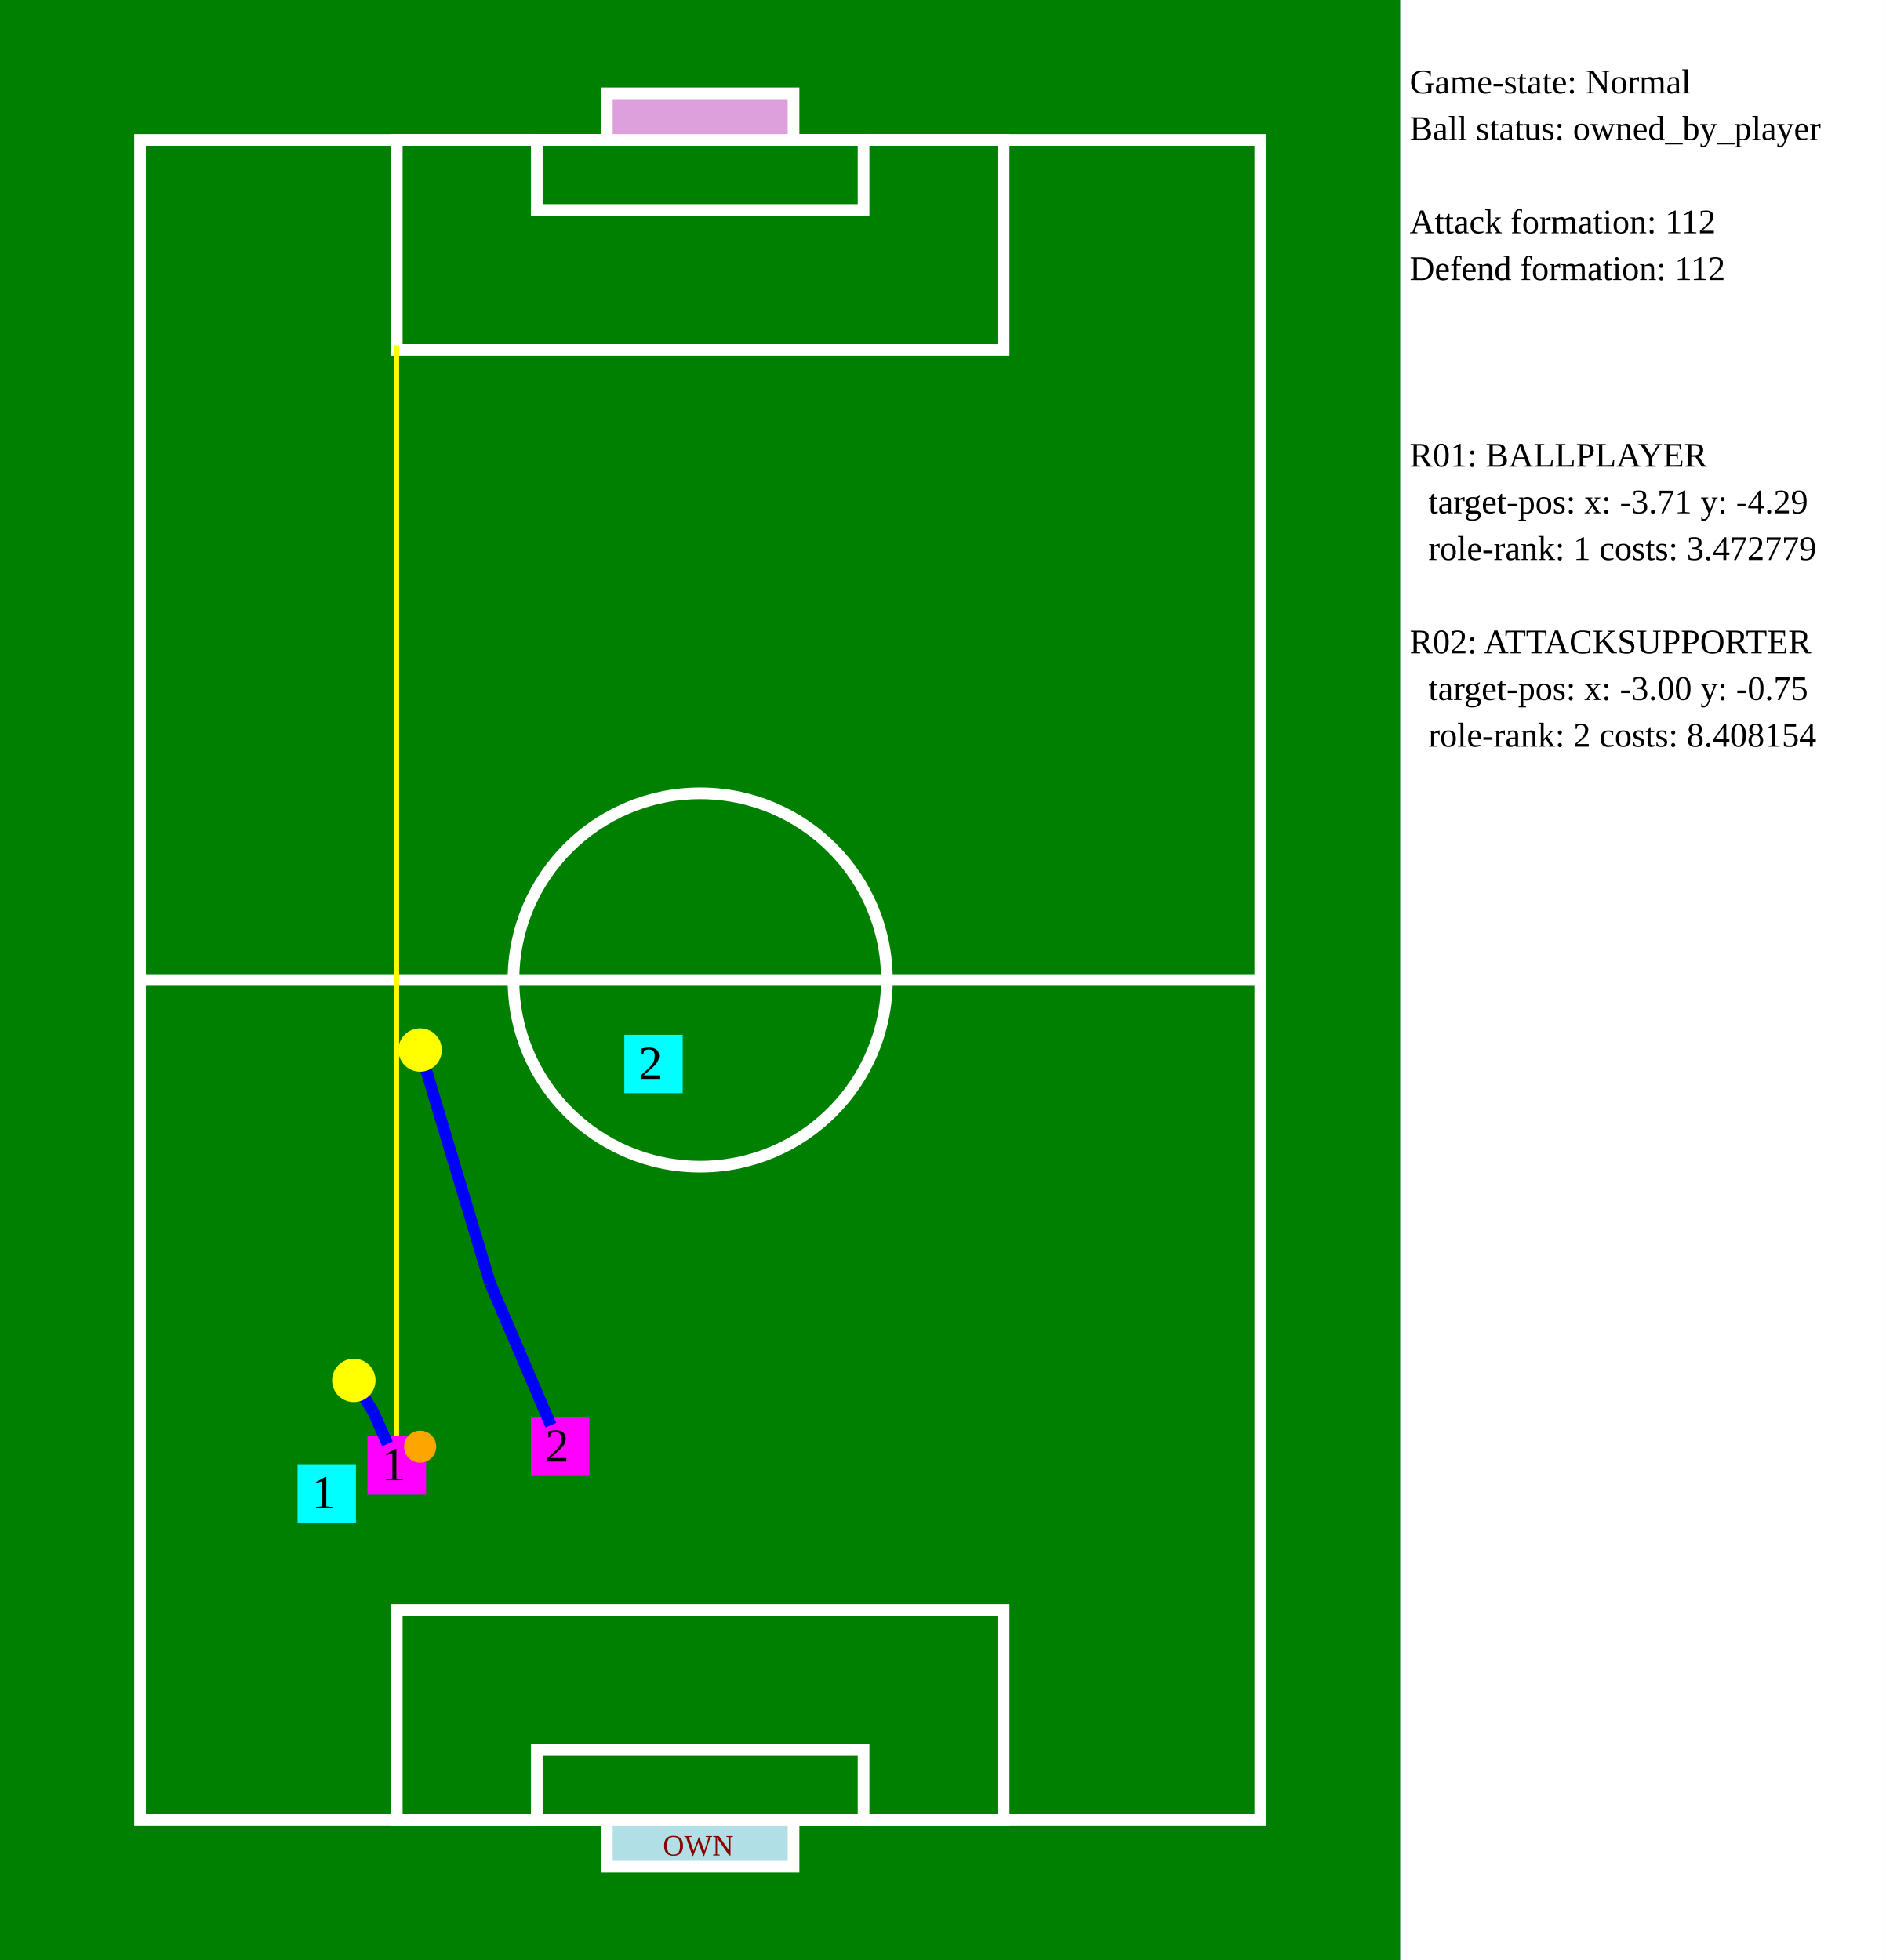
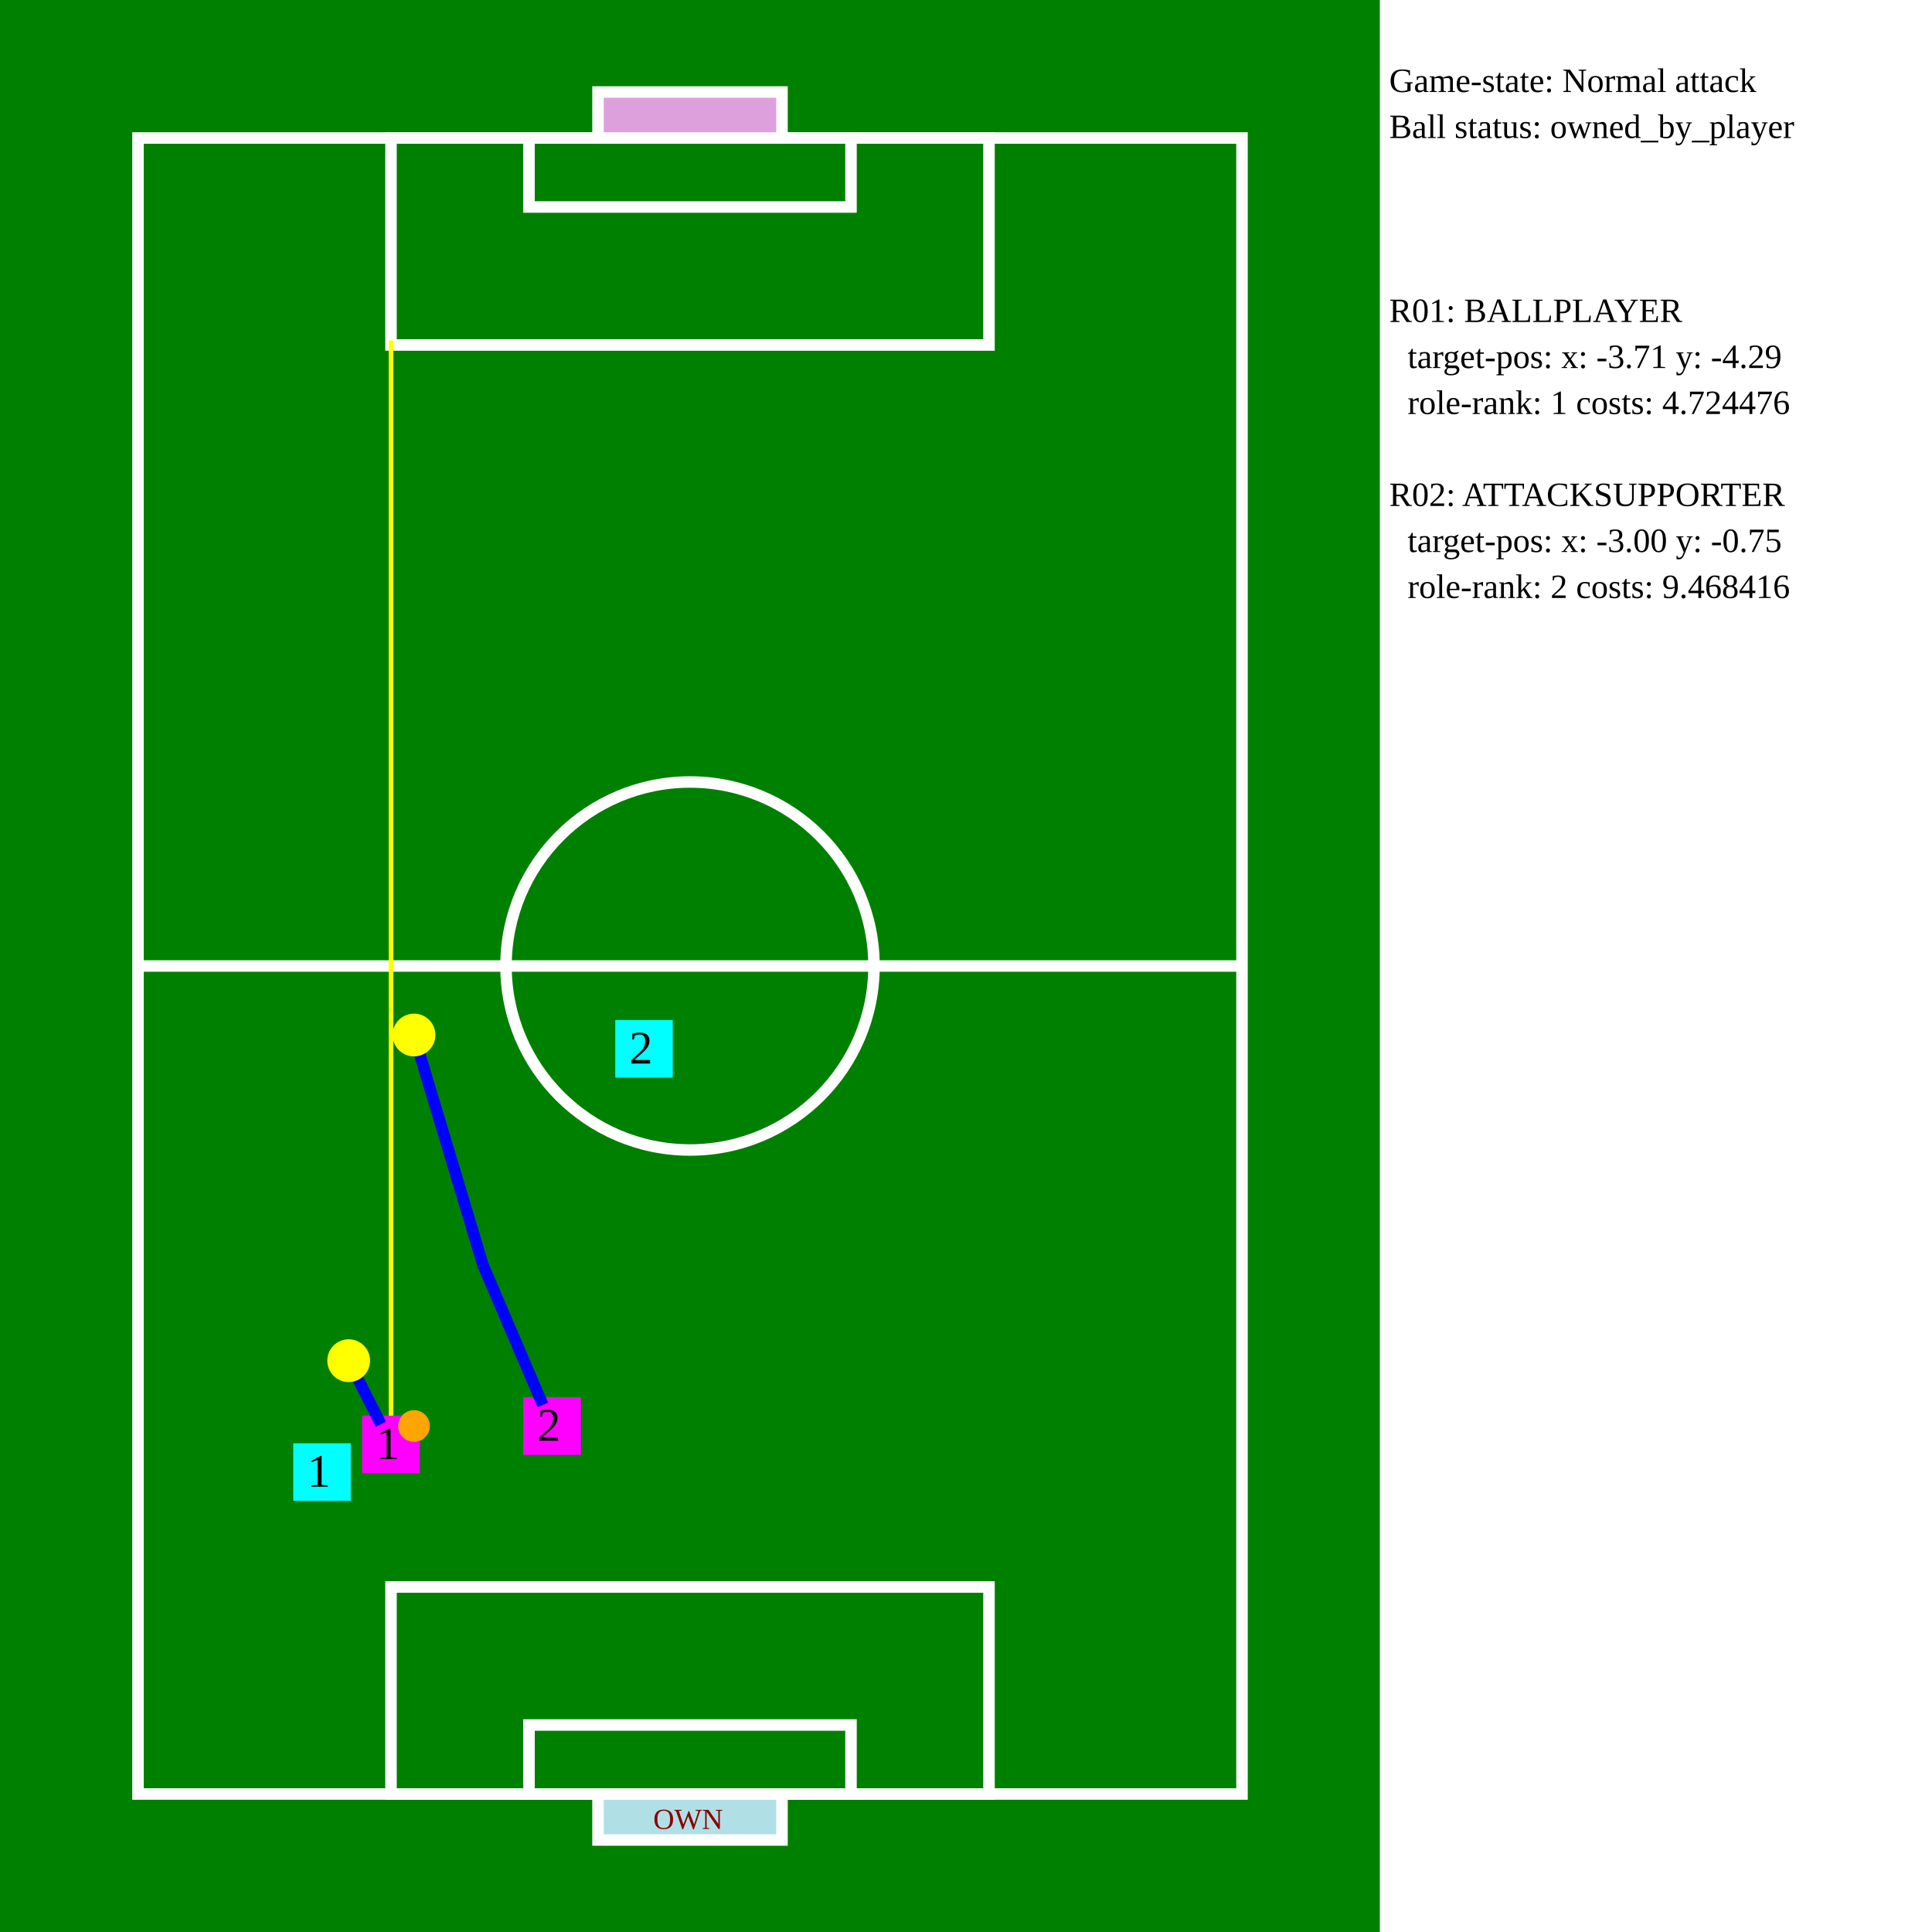
- <svg xmlns="http://www.w3.org/2000/svg" width="20.20cm" height="21.00cm" version="1.1">
+ <svg xmlns="http://www.w3.org/2000/svg" width="21.00cm" height="21.00cm" version="1.1">
  <rect x="0cm" y="0cm" width="15.00cm" height="21.00cm" fill="green" stroke-width="0.02cm" />
-   <rect x="15.00cm" y="0cm" width="5.20cm" height="21.00cm" fill="white" stroke-width="0.02cm" />
-   <text x="15.10cm" y="1.00cm" font-size="14" font-weight-absolute="bold" fill="black">Game-state: Normal</text>
+   <rect x="15.00cm" y="0cm" width="6.00cm" height="21.00cm" fill="white" stroke-width="0.02cm" />
+   <text x="15.10cm" y="1.00cm" font-size="14" font-weight-absolute="bold" fill="black">Game-state: Normal attack</text>
  <text x="15.10cm" y="1.50cm" font-size="14" font-weight-absolute="bold" fill="black">Ball status: owned_by_player</text>
-   <text x="15.10cm" y="2.50cm" font-size="14" font-weight-absolute="bold" fill="black">Attack formation: 112</text>
-   <text x="15.10cm" y="3.00cm" font-size="14" font-weight-absolute="bold" fill="black">Defend formation: 112</text>
-   <text x="15.10cm" y="5.00cm" font-size="14" font-weight-absolute="bold" fill="black">R01: BALLPLAYER</text>
-   <text x="15.30cm" y="5.50cm" font-size="14" font-weight-absolute="bold" fill="black">target-pos: x: -3.71 y: -4.29</text>
-   <text x="15.30cm" y="6.00cm" font-size="14" font-weight-absolute="bold" fill="black">role-rank: 1 costs: 3.472779</text>
-   <text x="15.10cm" y="7.00cm" font-size="14" font-weight-absolute="bold" fill="black">R02: ATTACKSUPPORTER</text>
-   <text x="15.30cm" y="7.50cm" font-size="14" font-weight-absolute="bold" fill="black">target-pos: x: -3.00 y: -0.75</text>
-   <text x="15.30cm" y="8.00cm" font-size="14" font-weight-absolute="bold" fill="black">role-rank: 2 costs: 8.408154</text>
+   <text x="15.10cm" y="3.50cm" font-size="14" font-weight-absolute="bold" fill="black">R01: BALLPLAYER</text>
+   <text x="15.30cm" y="4.00cm" font-size="14" font-weight-absolute="bold" fill="black">target-pos: x: -3.71 y: -4.29</text>
+   <text x="15.30cm" y="4.50cm" font-size="14" font-weight-absolute="bold" fill="black">role-rank: 1 costs: 4.724476</text>
+   <text x="15.10cm" y="5.50cm" font-size="14" font-weight-absolute="bold" fill="black">R02: ATTACKSUPPORTER</text>
+   <text x="15.30cm" y="6.00cm" font-size="14" font-weight-absolute="bold" fill="black">target-pos: x: -3.00 y: -0.75</text>
+   <text x="15.30cm" y="6.50cm" font-size="14" font-weight-absolute="bold" fill="black">role-rank: 2 costs: 9.468416</text>
  <rect x="1.50cm" y="1.50cm" width="12.00cm" height="18.00cm" fill="none" stroke="white" stroke-width="0.125cm" />
  <line x1="1.50cm" y1="10.50cm" x2="13.50cm" y2="10.50cm" stroke-width="0.125cm" stroke="white" />
  <circle cx="7.50cm" cy="10.50cm" r="2.00cm" fill="none" stroke="white" stroke-width="0.125cm" />
  <rect x="4.25cm" y="1.50cm" width="6.50cm" height="2.25cm" fill="green" stroke="white" stroke-width="0.125cm" />
  <rect x="4.25cm" y="17.25cm" width="6.50cm" height="2.25cm" fill="green" stroke="white" stroke-width="0.125cm" />
  <rect x="5.75cm" y="1.50cm" width="3.50cm" height="0.75cm" fill="green" stroke="white" stroke-width="0.125cm" />
  <rect x="5.75cm" y="18.75cm" width="3.50cm" height="0.75cm" fill="green" stroke="white" stroke-width="0.125cm" />
  <rect x="6.50cm" y="1.00cm" width="2.00cm" height="0.50cm" fill="plum" stroke="white" stroke-width="0.125cm" />
  <rect x="6.50cm" y="19.50cm" width="2.00cm" height="0.50cm" fill="powderblue" stroke="white" stroke-width="0.125cm" />
  <text x="7.10cm" y="19.88cm" fill="darkred">OWN</text>
  <rect x="3.25cm" y="15.75cm" width="0.50cm" height="0.50cm" fill="cyan" stroke="cyan" stroke-width="0.125cm" />
  <text x="3.34cm" y="16.16cm" font-size="large" font-weight-absolute="bold" fill="black">1</text>
  <rect x="6.75cm" y="11.15cm" width="0.50cm" height="0.50cm" fill="cyan" stroke="cyan" stroke-width="0.125cm" />
  <text x="6.84cm" y="11.56cm" font-size="large" font-weight-absolute="bold" fill="black">2</text>
  <rect x="4.00cm" y="15.45cm" width="0.50cm" height="0.50cm" fill="magenta" stroke="magenta" stroke-width="0.125cm" />
  <line x1="4.25cm" y1="15.70cm" x2="4.25cm" y2="3.70cm" stroke-width="0.05cm" stroke="yellow" />
  <rect x="5.75cm" y="15.25cm" width="0.50cm" height="0.50cm" fill="magenta" stroke="magenta" stroke-width="0.125cm" />
  <rect x="4.00cm" y="15.45cm" width="0.50cm" height="0.50cm" fill="magenta" stroke="magenta" stroke-width="0.125cm" />
-   <line x1="4.15cm" y1="15.47cm" x2="4.00cm" y2="15.13cm" stroke-width="0.125cm" stroke="blue" />
-   <line x1="4.00cm" y1="15.13cm" x2="3.79cm" y2="14.79cm" stroke-width="0.125cm" stroke="blue" />
+   <line x1="4.14cm" y1="15.48cm" x2="3.79cm" y2="14.79cm" stroke-width="0.125cm" stroke="blue" />
  <circle cx="3.79cm" cy="14.79cm" r="0.17cm" fill="yellow" stroke="yellow" stroke-width="0.125cm" />
  <rect x="5.75cm" y="15.25cm" width="0.50cm" height="0.50cm" fill="magenta" stroke="magenta" stroke-width="0.125cm" />
  <line x1="5.90cm" y1="15.27cm" x2="5.25cm" y2="13.75cm" stroke-width="0.125cm" stroke="blue" />
  <line x1="5.25cm" y1="13.75cm" x2="4.50cm" y2="11.25cm" stroke-width="0.125cm" stroke="blue" />
  <circle cx="4.50cm" cy="11.25cm" r="0.17cm" fill="yellow" stroke="yellow" stroke-width="0.125cm" />
  <text x="4.09cm" y="15.86cm" font-size="large" font-weight-absolute="bold" fill="black">1</text>
  <text x="5.84cm" y="15.66cm" font-size="large" font-weight-absolute="bold" fill="black">2</text>
  <circle cx="4.50cm" cy="15.50cm" r="0.11cm" fill="orange" stroke="orange" stroke-width="0.125cm" />
</svg>
